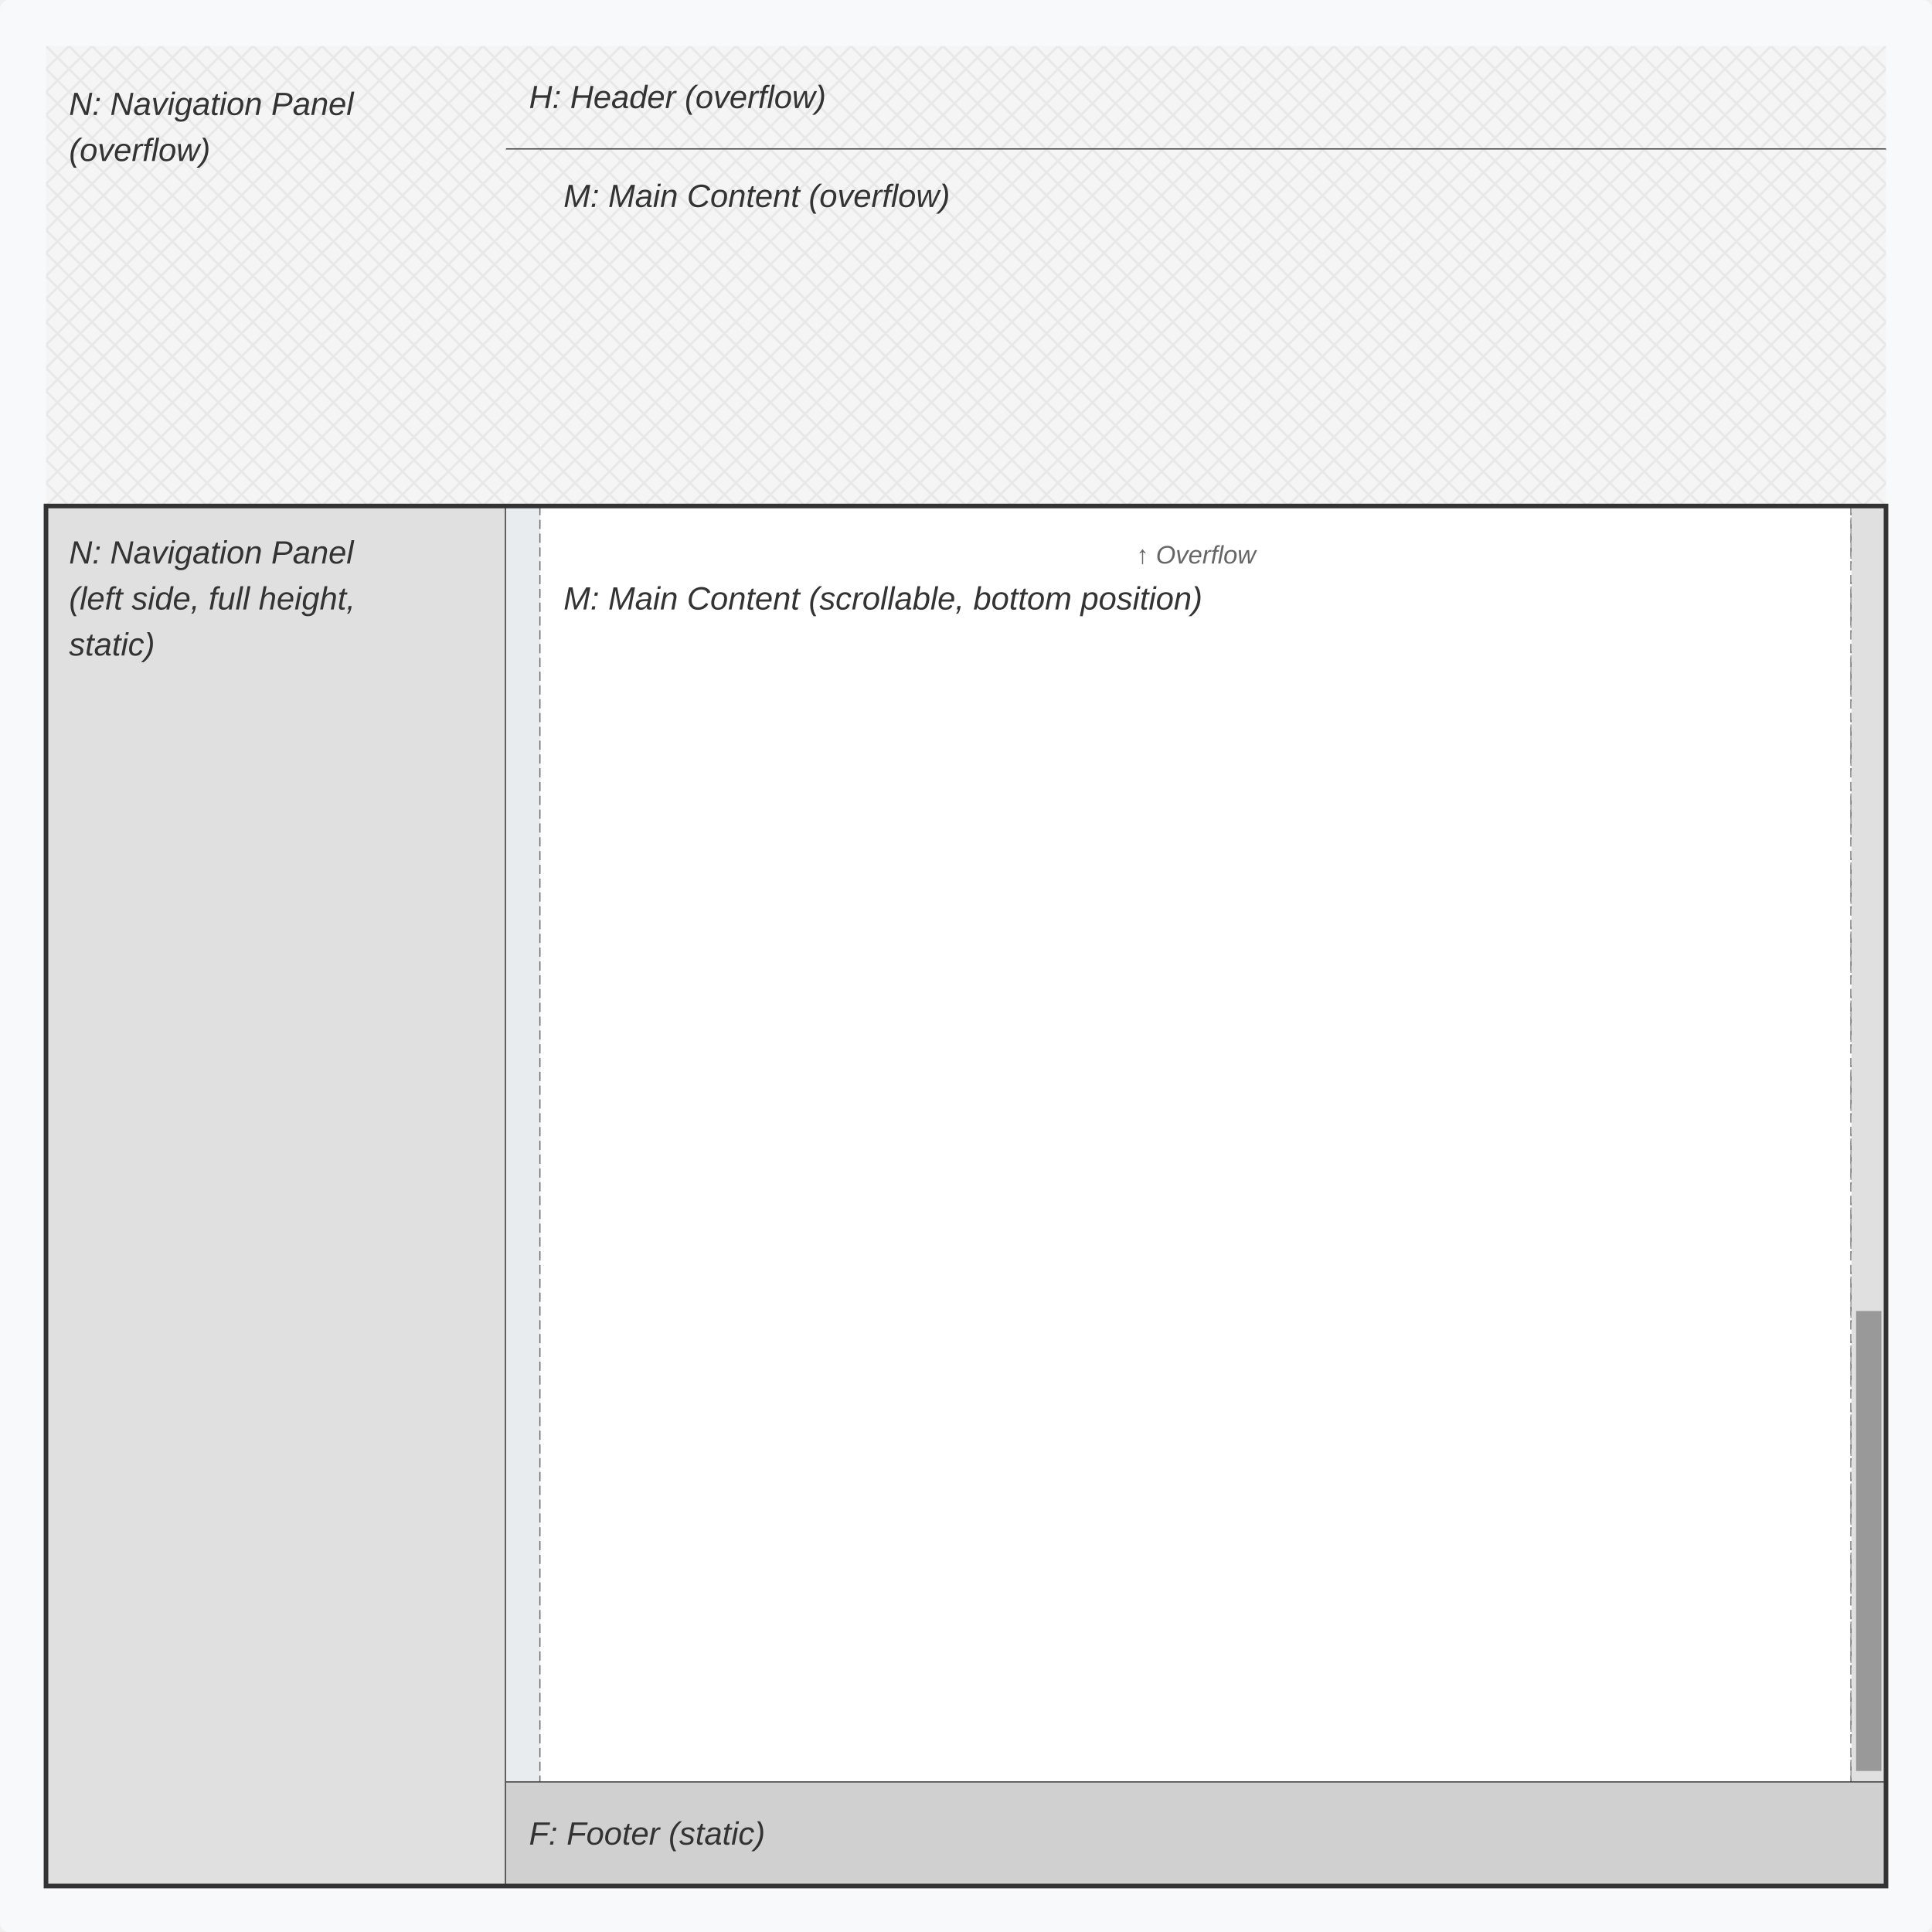
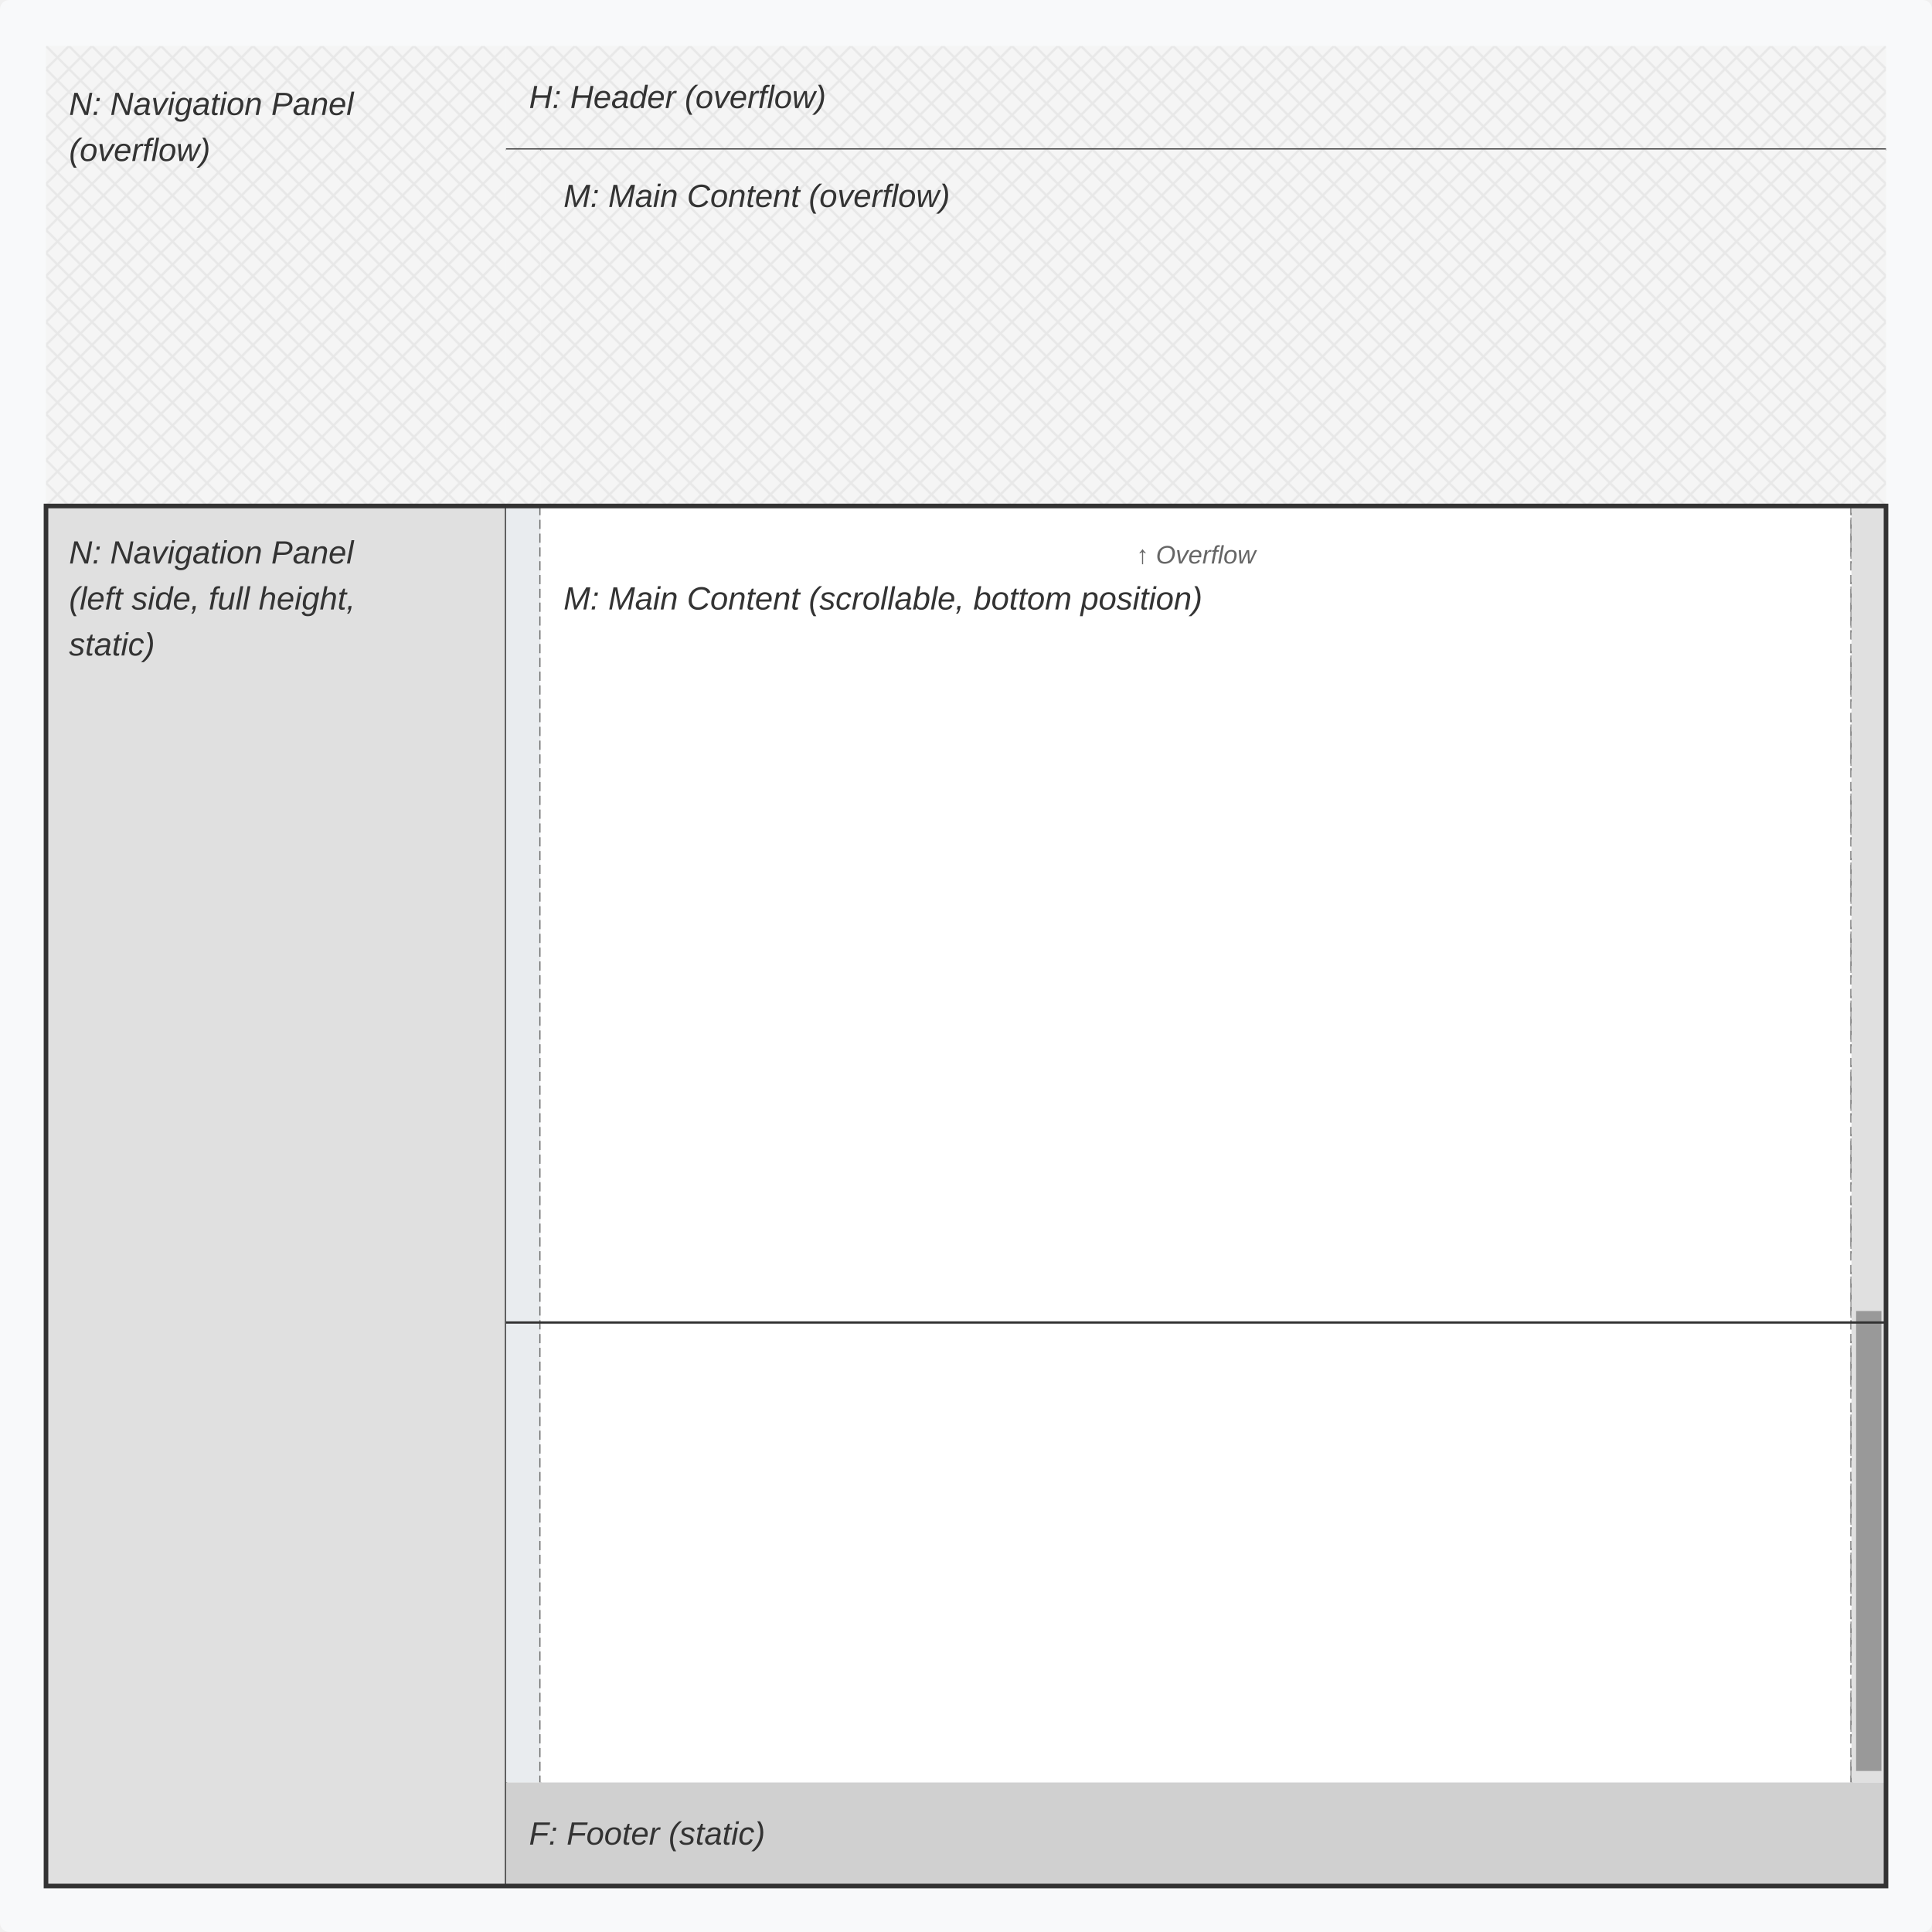
<svg xmlns="http://www.w3.org/2000/svg" viewBox="0 0 840 840" width="840" height="840">
  <defs>
    <style>
      .container-bg { fill: #f8f9fa; }
      .gutter { fill: #e9ecef; }
      .header { fill: #d0d0d0; }
      .nav { fill: #e0e0e0; }
      .content { fill: #ffffff; }
      .footer { fill: #d0d0d0; }
      .overflow-bg { fill: url(#overflowPattern); }
      .main-screen-border { stroke: #333; stroke-width: 2; fill: none; }
      .block-border { stroke: #333; stroke-width: 1; fill: none; }
      .gutter-edge { stroke: #666; stroke-width: 1; stroke-dasharray: 4,2; fill: none; }
      .scrollbar { fill: #999; }
      .scrollbar-border { stroke: #999; stroke-width: 1; stroke-dasharray: 3,2; fill: none; }
      .text { font-family: Arial, sans-serif; font-size: 14px; fill: #333; text-anchor: start; font-style: italic; }
      .text-overflow { font-family: Arial, sans-serif; font-size: 11px; fill: #666; text-anchor: middle; font-style: italic; }
    </style>
    <pattern id="overflowPattern" patternUnits="userSpaceOnUse" width="10" height="10">
      <rect width="10" height="10" fill="#f5f5f5" />
      <path d="M 0,0 L 10,10 M 10,0 L 0,10" stroke="#e8e8e8" stroke-width="1" fill="none" />
    </pattern>
  </defs>
  <rect class="container-bg" x="0" y="0" width="840" height="840" rx="4" />
  <rect class="nav overflow-bg" x="20" y="20" width="200" height="200" />
  <text class="text" x="30" y="50">N: Navigation Panel</text>
  <text class="text" x="30" y="70">(overflow)</text>
  <rect class="header overflow-bg" x="220" y="20" width="600" height="45" />
  <line class="block-border" x1="220" y1="65" x2="820" y2="65" />
  <text class="text" x="230" y="47">H: Header (overflow)</text>
  <rect class="gutter overflow-bg" x="220" y="65" width="15" height="155" />
  <rect class="content overflow-bg" x="235" y="65" width="570" height="155" />
  <text class="text" x="245" y="90">M: Main Content (overflow)</text>
  <rect fill="#e0e0e0" class="overflow-bg" x="805" y="65" width="15" height="155" />
  <rect class="nav" x="20" y="220" width="200" height="600" />
  <line class="block-border" x1="220" y1="220" x2="220" y2="820" />
  <text class="text" x="30" y="245">N: Navigation Panel</text>
  <text class="text" x="30" y="265">(left side, full height,</text>
  <text class="text" x="30" y="285">static)</text>
  <rect class="gutter" x="220" y="220" width="15" height="555" />
  <line class="gutter-edge" x1="235" y1="220" x2="235" y2="775" />
  <rect class="content" x="235" y="220" width="570" height="555" />
  <text class="text-overflow" x="520" y="245">↑ Overflow</text>
  <text class="text" x="245" y="265">M: Main Content (scrollable, bottom position)</text>
  <line class="gutter-edge" x1="805" y1="220" x2="805" y2="775" />
  <line class="scrollbar-border" x1="805" y1="220" x2="805" y2="775" />
  <rect fill="#e0e0e0" x="805" y="220" width="15" height="555" />
  <rect class="scrollbar" x="807" y="570" width="11" height="200" />
-   <line class="block-border" x1="220" y1="775" x2="820" y2="775" />
+   <line class="block-border" x1="220" y1="575" x2="820" y2="575" />
  <rect class="footer" x="220" y="775" width="600" height="45" />
  <text class="text" x="230" y="802">F: Footer (static)</text>
  <rect class="main-screen-border" x="20" y="220" width="800" height="600" />
</svg>
